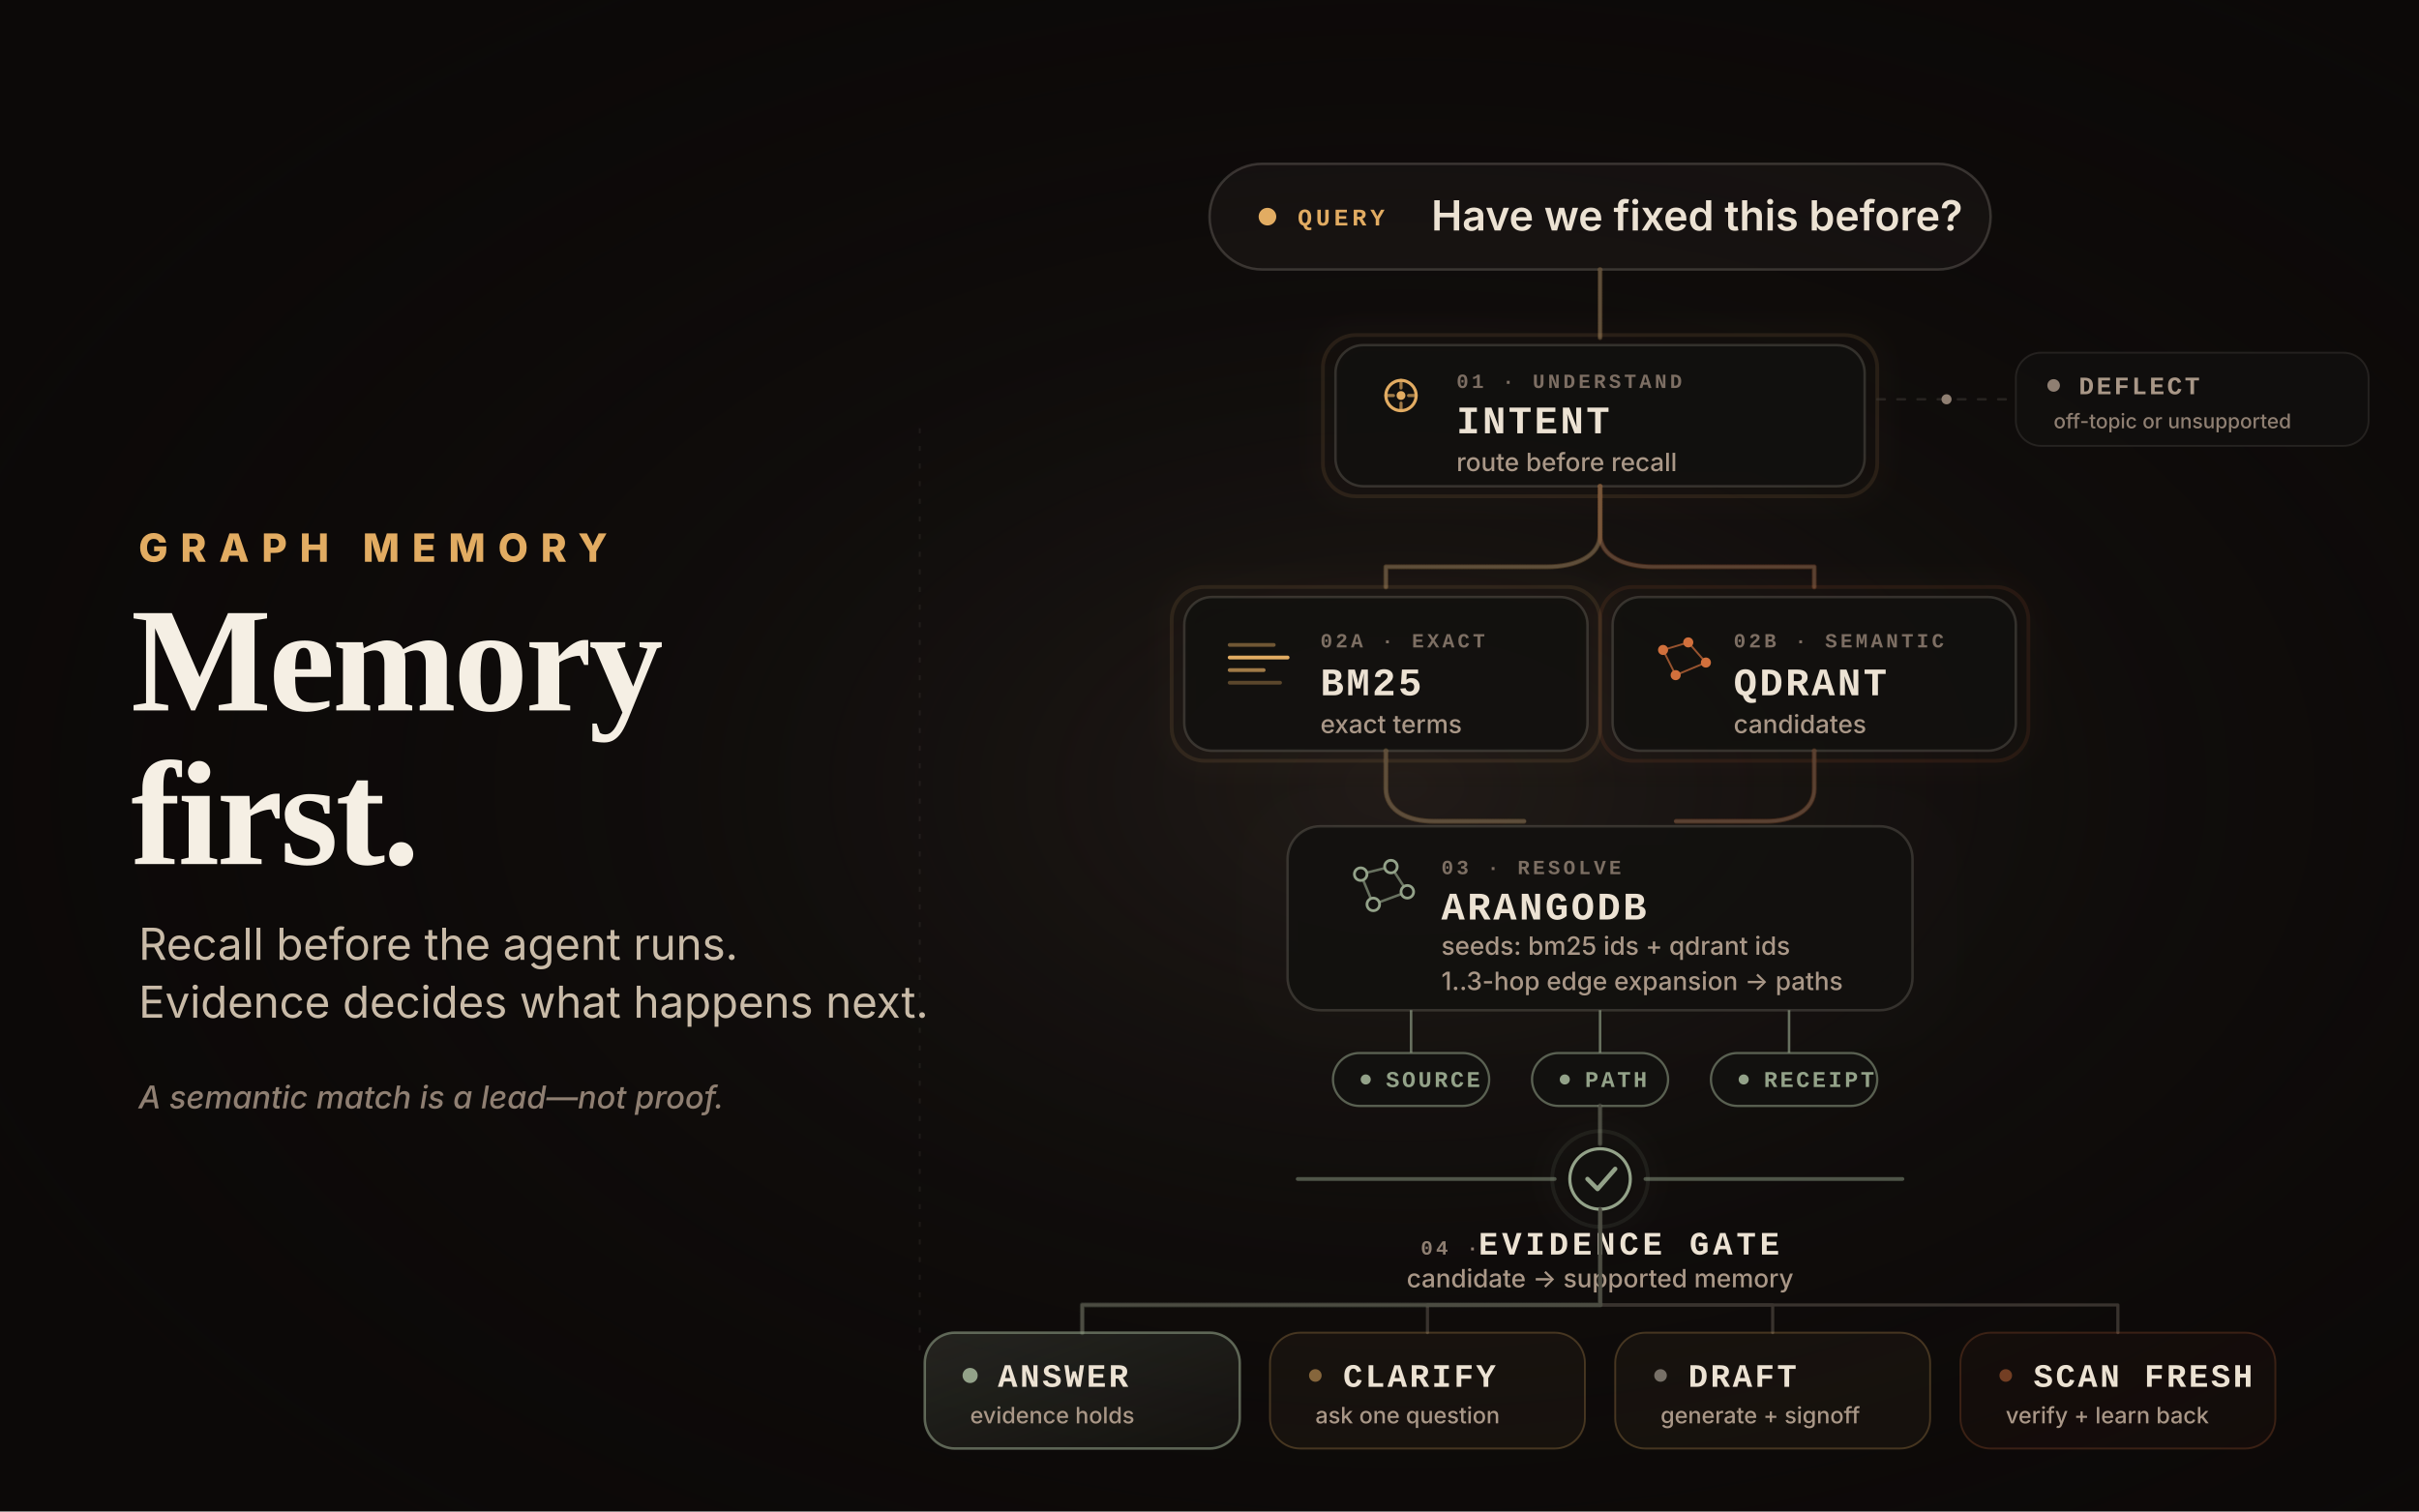
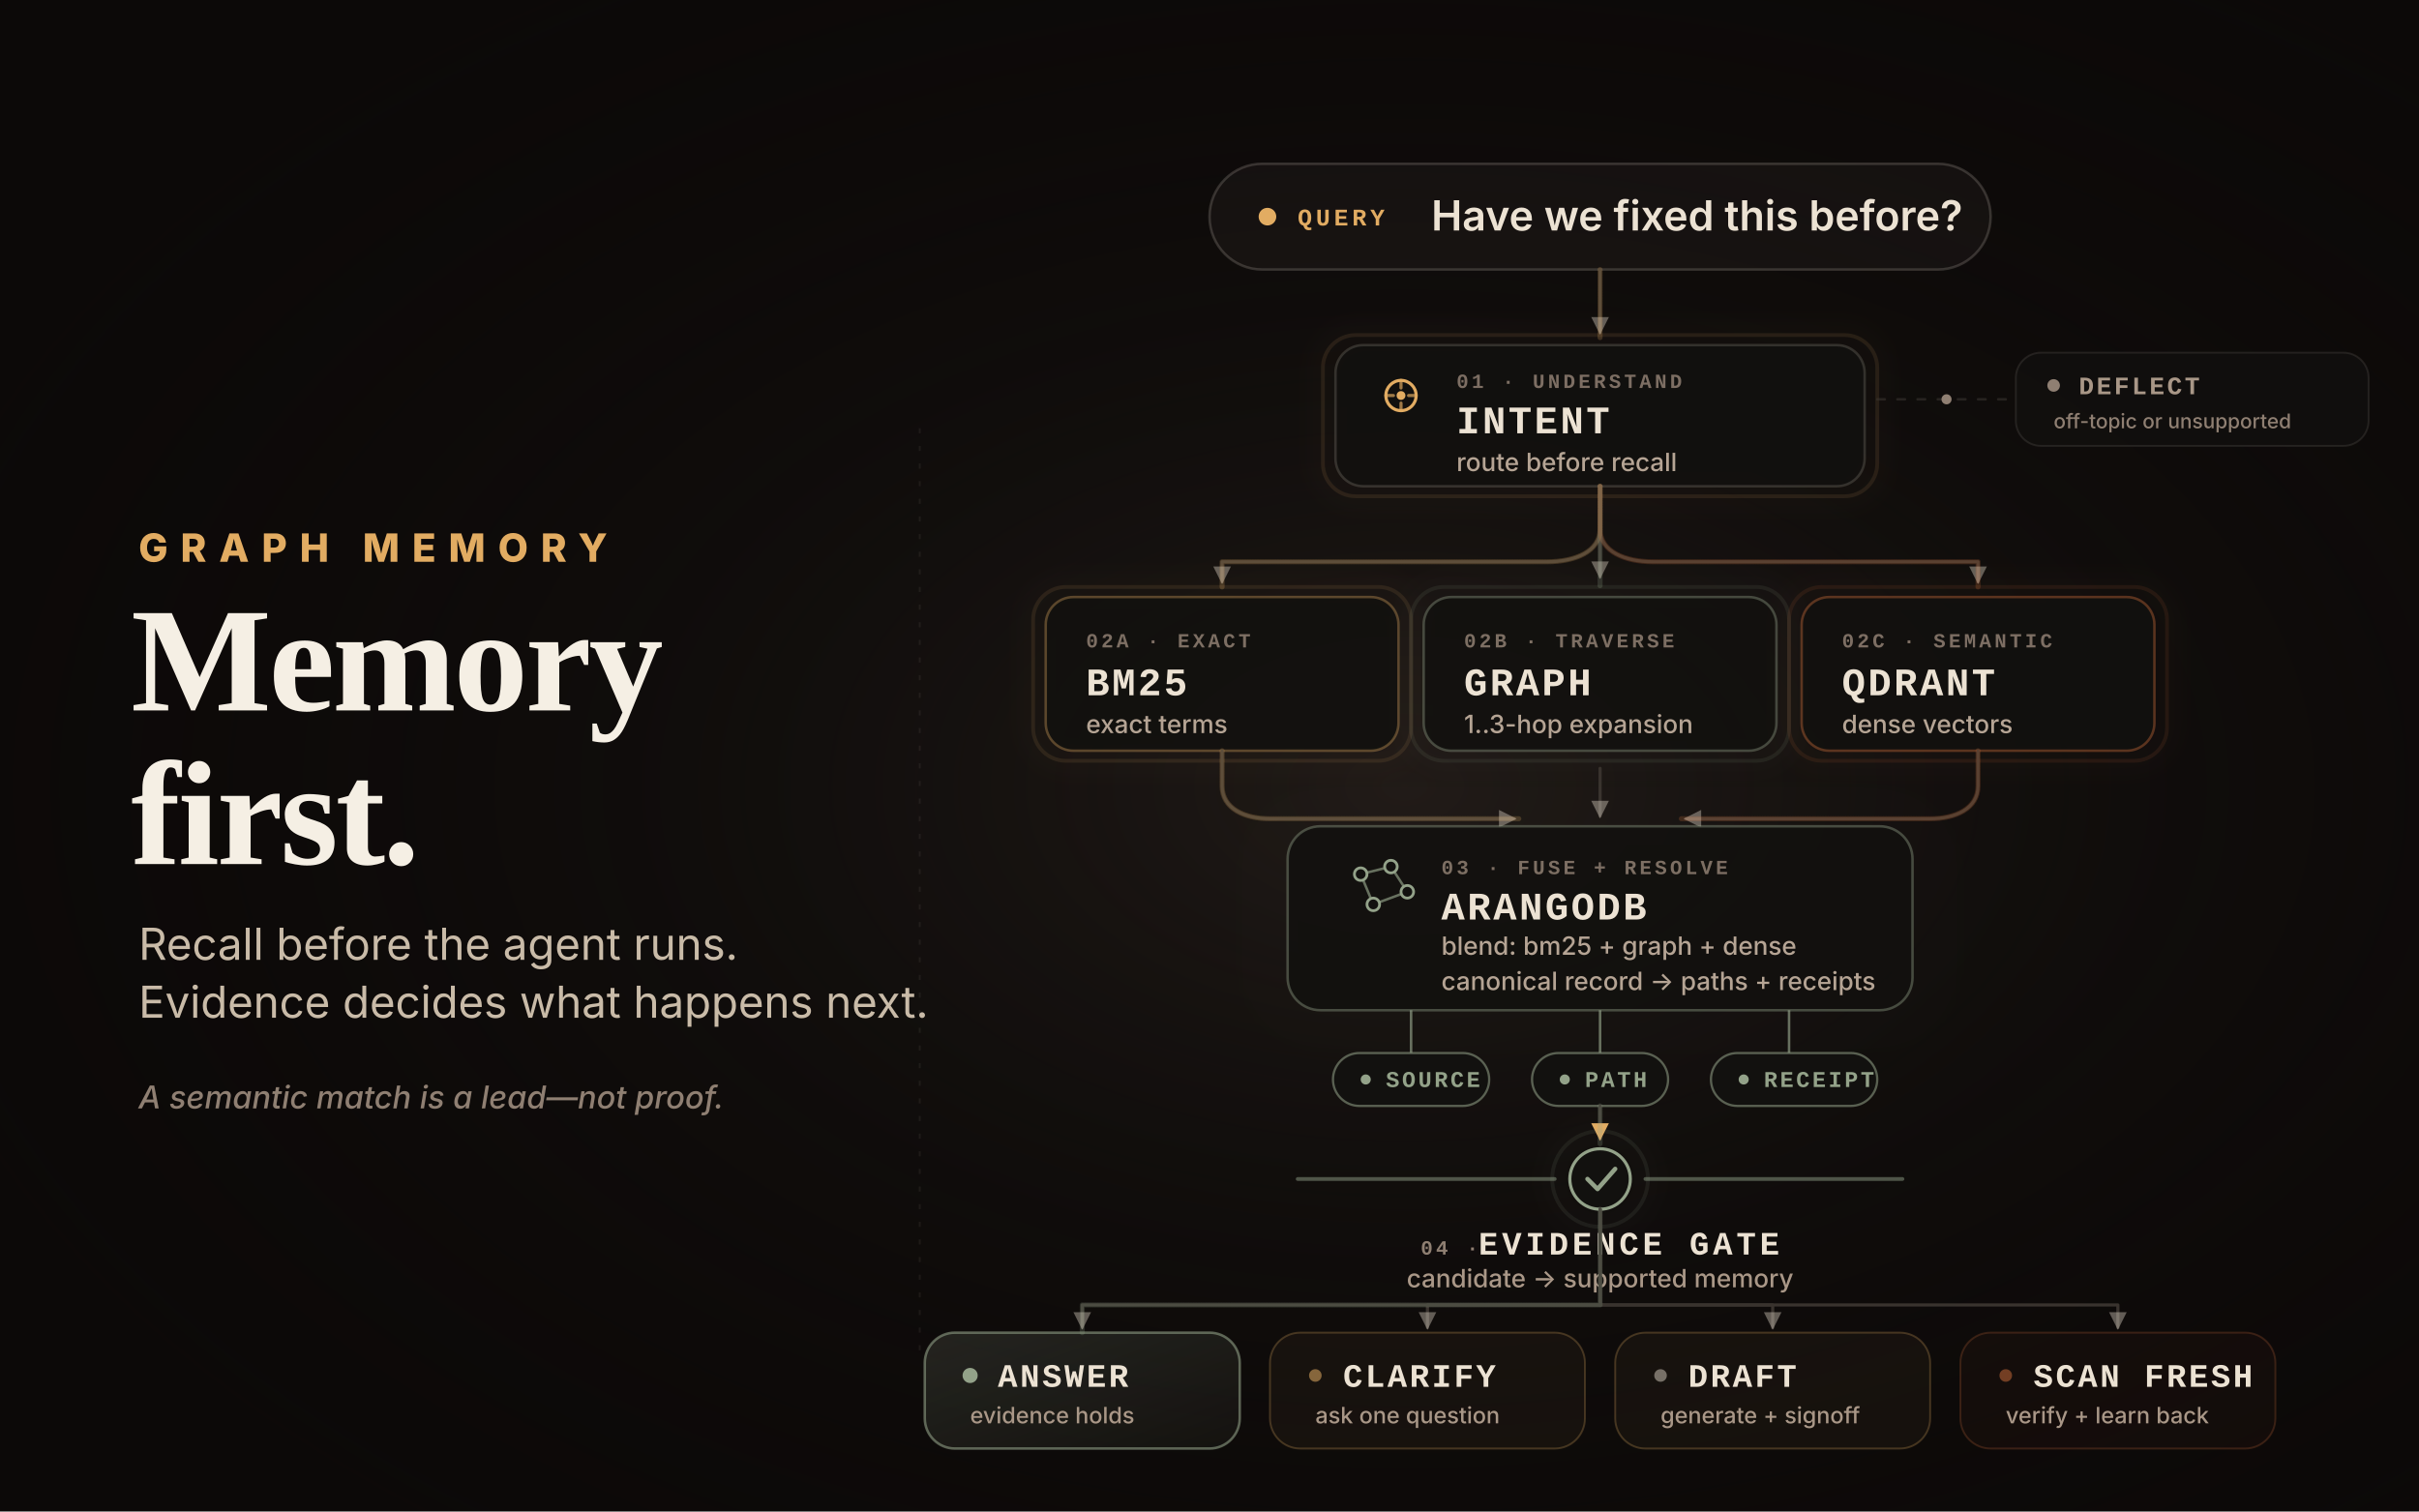
<svg xmlns="http://www.w3.org/2000/svg" viewBox="0 0 1920 1200" width="1920" height="1200" role="img" aria-labelledby="memory-pipeline-title memory-pipeline-desc" tabindex="0">
  <defs>
    <radialGradient id="bg-glow" cx="58%" cy="52%" r="66%">
      <stop offset="0" stop-color="#261f1b" stop-opacity="0.78" />
      <stop offset="0.46" stop-color="#151210" stop-opacity="0.42" />
      <stop offset="1" stop-color="#0c0908" stop-opacity="0" />
    </radialGradient>
    <linearGradient id="answer-fill" x1="0" y1="0" x2="1" y2="1">
      <stop offset="0" stop-color="#93a289" stop-opacity="0.17" />
      <stop offset="1" stop-color="#93a289" stop-opacity="0.05" />
    </linearGradient>
+     <marker id="flow-arrow" viewBox="0 0 10 10" refX="7" refY="5" markerWidth="7" markerHeight="7" orient="auto-start-reverse">
+       <path d="M 0 1 L 8 5 L 0 9 z" fill="rgba(236,226,211,0.38)" />
+     </marker>
+     <marker id="flow-arrow-brass" viewBox="0 0 10 10" refX="7" refY="5" markerWidth="7" markerHeight="7" orient="auto-start-reverse">
+       <path d="M 0 1 L 8 5 L 0 9 z" fill="#e2ac62" />
+     </marker>
    <filter id="soft-glow" x="-80%" y="-80%" width="260%" height="260%">
      <feGaussianBlur stdDeviation="10" result="blur" />
      <feMerge>
        <feMergeNode in="blur" />
        <feMergeNode in="SourceGraphic" />
      </feMerge>
    </filter>
    <filter id="wide-glow" x="-120%" y="-120%" width="340%" height="340%">
      <feGaussianBlur stdDeviation="22" />
    </filter>
    <style>
      #memory-pipeline .sans {
        font-family: Inter, ui-sans-serif, system-ui, -apple-system, BlinkMacSystemFont, "Segoe UI", sans-serif;
      }
      #memory-pipeline .mono {
        font-family: ui-monospace, SFMono-Regular, Menlo, Monaco, Consolas, "Liberation Mono", monospace;
      }
      #memory-pipeline .eyebrow {
        fill: #e2ac62;
        font-size: 31px;
        font-weight: 760;
        letter-spacing: 10px;
      }
      #memory-pipeline .serif {
        font-family: Fraunces, Georgia, "Times New Roman", serif;
      }
      #memory-pipeline .headline {
        fill: #f5efe4;
        font-size: 118px;
        font-weight: 720;
        letter-spacing: -2px;
      }
      #memory-pipeline .subhead {
        fill: #c9bba8;
        font-size: 35px;
        font-weight: 430;
      }
      #memory-pipeline .footer {
        fill: #8f7f72;
        font-size: 25px;
        font-weight: 480;
        font-style: italic;
      }
      #memory-pipeline .step {
        fill: #8f7f72;
        font-size: 16px;
        font-weight: 620;
        letter-spacing: 2.5px;
        opacity: 0.85;
      }
      #memory-pipeline .stage-name {
        fill: #ece2d3;
        font-size: 31px;
        font-weight: 760;
        letter-spacing: 2px;
      }
      #memory-pipeline .stage-note {
-         fill: #a99787;
+         fill: #b5a494;
        font-size: 20px;
        font-weight: 480;
      }
      #memory-pipeline .query-label {
        fill: #e2ac62;
        font-size: 19px;
        font-weight: 760;
        letter-spacing: 3px;
      }
      #memory-pipeline .query-text {
        fill: #ece2d3;
        font-size: 33px;
        font-weight: 570;
      }
      #memory-pipeline .token-label {
        fill: #93a289;
        font-size: 18px;
        font-weight: 730;
        letter-spacing: 2px;
      }
      #memory-pipeline .gate-name {
        fill: #ece2d3;
        font-size: 26px;
        font-weight: 760;
        letter-spacing: 3px;
      }
      #memory-pipeline .gate-note {
        fill: #a99787;
        font-size: 20px;
        font-weight: 480;
      }
      #memory-pipeline .outcome-name {
        fill: #ece2d3;
        font-size: 26px;
        font-weight: 760;
        letter-spacing: 2px;
      }
      #memory-pipeline .outcome-note {
        fill: #a99787;
        font-size: 18px;
        font-weight: 490;
      }
      #memory-pipeline .aside-name {
        fill: #a99787;
        font-size: 20px;
        font-weight: 720;
        letter-spacing: 2px;
      }
      #memory-pipeline .aside-note {
        fill: #8f7f72;
        font-size: 16px;
        font-weight: 470;
      }

      #memory-pipeline .panel {
        fill: rgba(18, 17, 15, 0.86);
        stroke: rgba(236, 226, 211, 0.16);
        stroke-width: 2;
      }
      #memory-pipeline .panel-soft {
        fill: rgba(18, 17, 15, 0.68);
        stroke: rgba(236, 226, 211, 0.10);
        stroke-width: 1.5;
      }
      #memory-pipeline .query-shell {
        fill: rgba(236, 226, 211, 0.035);
        stroke: rgba(236, 226, 211, 0.18);
        stroke-width: 2;
      }
      #memory-pipeline .base-path {
        fill: none;
        stroke: #39332e;
        stroke-width: 2.5;
        stroke-linecap: round;
        stroke-linejoin: round;
      }
      #memory-pipeline .base-path-faint {
        fill: none;
        stroke: #39332e;
        stroke-width: 2;
        stroke-linecap: round;
        stroke-dasharray: 6 10;
        opacity: 0.58;
      }
      #memory-pipeline .flow-path {
        fill: none;
        stroke-width: 4;
        stroke-linecap: round;
        stroke-linejoin: round;
        stroke-dasharray: 1;
        stroke-dashoffset: 0;
        opacity: 0.22;
      }
      #memory-pipeline .flow-amber { stroke: #e2ac62; }
      #memory-pipeline .flow-violet { stroke: #d1703c; }
      #memory-pipeline .flow-mint { stroke: #93a289; }
      #memory-pipeline .stage-halo {
        fill: none;
        stroke-width: 3;
        opacity: 0.12;
      }
      #memory-pipeline .halo-amber { stroke: #e2ac62; }
      #memory-pipeline .halo-violet { stroke: #d1703c; }
      #memory-pipeline .halo-mint { stroke: #93a289; }
      #memory-pipeline .intent-mark {
        fill: none;
        stroke: #e2ac62;
        stroke-width: 2.5;
        stroke-linecap: round;
      }
      #memory-pipeline .bm25-line {
        stroke: #e2ac62;
        stroke-width: 3;
        stroke-linecap: round;
      }
      #memory-pipeline .q-node {
        fill: #d1703c;
      }
      #memory-pipeline .q-edge {
        stroke: rgba(209, 112, 60, 0.7);
        stroke-width: 1.5;
      }
      #memory-pipeline .graph-edge {
        stroke: rgba(147, 162, 137, 0.66);
        stroke-width: 2;
      }
      #memory-pipeline .graph-node {
        fill: #12110f;
        stroke: #93a289;
        stroke-width: 2.2;
      }
      #memory-pipeline .token {
        fill: #12110f;
        stroke: rgba(147, 162, 137, 0.55);
        stroke-width: 1.8;
      }
      #memory-pipeline .gate-line {
        stroke: rgba(147, 162, 137, 0.48);
        stroke-width: 3;
        stroke-linecap: round;
      }
      #memory-pipeline .gate-ring {
        fill: #12110f;
        stroke: #93a289;
        stroke-width: 2.5;
      }
      #memory-pipeline .gate-check {
        fill: none;
        stroke: #93a289;
        stroke-width: 3.5;
        stroke-linecap: round;
        stroke-linejoin: round;
      }
      #memory-pipeline .answer-shell {
        fill: url(#answer-fill);
        stroke: rgba(147, 162, 137, 0.58);
        stroke-width: 2;
      }
      #memory-pipeline .clarify-shell {
        fill: rgba(226, 172, 98, 0.045);
        stroke: rgba(226, 172, 98, 0.25);
        stroke-width: 1.5;
      }
      #memory-pipeline .scan-shell {
        fill: rgba(209, 112, 60, 0.035);
        stroke: rgba(209, 112, 60, 0.22);
        stroke-width: 1.5;
      }
      #memory-pipeline .active-dot { fill: #93a289; }
      #memory-pipeline .deflect-dot { fill: #8f7f72; }
+       #memory-pipeline .panel-02a { stroke: rgba(226, 172, 98, 0.34); }
+       #memory-pipeline .panel-02b { stroke: rgba(209, 112, 60, 0.38); }
+       #memory-pipeline .panel-03  { stroke: rgba(147, 162, 137, 0.40); }
+       #memory-pipeline .panel-02g { stroke: rgba(147, 162, 137, 0.38); }

      @media (prefers-reduced-motion: no-preference) {
        @keyframes draw-query {
          0%, 4% { stroke-dashoffset: 1; opacity: 0; }
          14%, 28% { stroke-dashoffset: 0; opacity: 1; }
          36%, 100% { stroke-dashoffset: 0; opacity: 0.18; }
        }
        @keyframes pulse-intent {
          0%, 8%, 100% { opacity: 0; transform: scale(0.96); }
          16%, 28% { opacity: 0.75; transform: scale(1); }
          36% { opacity: 0.12; transform: scale(1.04); }
        }
        @keyframes draw-split {
          0%, 18% { stroke-dashoffset: 1; opacity: 0; }
          32%, 46% { stroke-dashoffset: 0; opacity: 1; }
          54%, 100% { stroke-dashoffset: 0; opacity: 0.18; }
        }
        @keyframes pulse-recall {
          0%, 22%, 100% { opacity: 0; transform: scale(0.97); }
          32%, 47% { opacity: 0.72; transform: scale(1); }
          55% { opacity: 0.10; transform: scale(1.03); }
        }
        @keyframes draw-merge {
          0%, 36% { stroke-dashoffset: 1; opacity: 0; }
          50%, 62% { stroke-dashoffset: 0; opacity: 1; }
          70%, 100% { stroke-dashoffset: 0; opacity: 0.18; }
        }
        @keyframes pulse-record {
          0%, 42%, 100% { opacity: 0; transform: scale(0.98); }
          52%, 68% { opacity: 0.7; transform: scale(1); }
          76% { opacity: 0.10; transform: scale(1.035); }
        }
        @keyframes proof-on {
          0%, 52%, 100% { opacity: 0.35; }
          62%, 76% { opacity: 1; }
          84% { opacity: 0.48; }
        }
        @keyframes draw-gate {
          0%, 58% { stroke-dashoffset: 1; opacity: 0; }
          72%, 84% { stroke-dashoffset: 0; opacity: 1; }
          92%, 100% { stroke-dashoffset: 0; opacity: 0.18; }
        }
        @keyframes pulse-gate {
          0%, 62%, 100% { opacity: 0; transform: scale(0.9); }
          74%, 88% { opacity: 0.8; transform: scale(1); }
          96% { opacity: 0.14; transform: scale(1.06); }
        }
        @keyframes answer-on {
          0%, 72%, 100% { opacity: 0.48; }
          84%, 96% { opacity: 1; }
        }
        @keyframes query-dot {
          0%, 2% { transform: scale(0.7); opacity: 0.3; }
          10%, 22% { transform: scale(1.25); opacity: 1; }
          32%, 100% { transform: scale(1); opacity: 0.55; }
        }
        #memory-pipeline .query-flow { animation: draw-query 9s ease-in-out infinite; }
        #memory-pipeline .intent-halo {
          transform-origin: 1070px 330px;
          animation: pulse-intent 9s ease-in-out infinite;
        }
        #memory-pipeline .split-flow { animation: draw-split 9s ease-in-out infinite; }
        #memory-pipeline .bm25-halo {
-           transform-origin: 900px 535px;
+           transform-origin: 770px 535px;
          animation: pulse-recall 9s ease-in-out infinite;
        }
+         #memory-pipeline .graph-halo {
+           transform-origin: 1070px 535px;
+           animation: pulse-recall 9s ease-in-out infinite;
+           animation-delay: 0.09s;
+         }
        #memory-pipeline .qdrant-halo {
-           transform-origin: 1240px 535px;
+           transform-origin: 1370px 535px;
          animation: pulse-recall 9s ease-in-out infinite;
          animation-delay: 0.18s;
        }
        #memory-pipeline .merge-flow { animation: draw-merge 9s ease-in-out infinite; }
        #memory-pipeline .record-halo {
          transform-origin: 1070px 729px;
          animation: pulse-record 9s ease-in-out infinite;
        }
        #memory-pipeline .proof-1 { animation: proof-on 9s ease-in-out infinite; }
        #memory-pipeline .proof-2 { animation: proof-on 9s ease-in-out infinite; animation-delay: 0.18s; }
        #memory-pipeline .proof-3 { animation: proof-on 9s ease-in-out infinite; animation-delay: 0.36s; }
        #memory-pipeline .gate-flow { animation: draw-gate 9s ease-in-out infinite; }
        #memory-pipeline .gate-halo {
          transform-origin: 1070px 936px;
          animation: pulse-gate 9s ease-in-out infinite;
        }
        #memory-pipeline .answer-state { animation: answer-on 9s ease-in-out infinite; }
        #memory-pipeline .query-dot { transform-origin: 806px 172px; animation: query-dot 9s ease-in-out infinite; }
      }
    </style>
  </defs>
  <g id="memory-pipeline">
    <rect width="1920" height="1200" fill="#0c0908" />
    <rect width="1920" height="1200" fill="url(#bg-glow)" />
    <g aria-label="Card heading">
      <text x="110" y="446" class="sans eyebrow">GRAPH MEMORY</text>
      <text x="104" y="564" class="serif headline">Memory</text>
      <text x="104" y="686" class="serif headline">first.</text>
      <text x="110" y="762" class="sans subhead">Recall before the agent runs.</text>
      <text x="110" y="808" class="sans subhead">Evidence decides what happens next.</text>
      <text x="110" y="880" class="sans footer">A semantic match is a lead—not proof.</text>
    </g>
    <line x1="730" y1="340" x2="730" y2="1080" stroke="rgba(236,226,211,0.07)" stroke-dasharray="4 10" stroke-width="1.5" />
    <g transform="translate(200 0)">
      <g aria-label="Example question">
        <rect x="760" y="130" width="620" height="84" rx="42" class="query-shell" />
        <circle cx="806" cy="172" r="7" fill="#e2ac62" class="query-dot" />
        <text x="830" y="179" class="mono query-label">QUERY</text>
        <text x="936" y="183" class="sans query-text">Have we fixed this before?</text>
      </g>
      <g aria-label="Intent stage">
-         <path d="M1070 214 V268" class="base-path" />
+         <path d="M1070 214 V264" class="base-path" marker-end="url(#flow-arrow)" />
        <path d="M1070 214 V268" class="flow-path flow-amber query-flow" pathLength="1" />
        <rect x="850" y="266" width="440" height="128" rx="26" class="stage-halo halo-amber intent-halo" filter="url(#soft-glow)" />
        <rect x="860" y="274" width="420" height="112" rx="22" class="panel" />
        <g transform="translate(896 300)" aria-hidden="true">
          <circle cx="16" cy="14" r="12" class="intent-mark" />
          <path d="M16 2 V8 M16 20 V26 M4 14 H10 M22 14 H28" class="intent-mark" opacity="0.68" />
          <circle cx="16" cy="14" r="3.5" fill="#e2ac62" />
        </g>
        <text x="956" y="308" class="mono step">01 · UNDERSTAND</text>
        <text x="956" y="344" class="mono stage-name">INTENT</text>
        <text x="956" y="374" class="sans stage-note">route before recall</text>
        <path d="M1290 317 H1400" class="base-path-faint" />
        <circle cx="1345" cy="317" r="4" class="deflect-dot" />
        <g aria-label="Deflect branch">
          <rect x="1400" y="280" width="280" height="74" rx="20" class="panel-soft" />
          <circle cx="1430" cy="306" r="5" class="deflect-dot" />
          <text x="1450" y="313" class="mono aside-name">DEFLECT</text>
          <text x="1430" y="340" class="sans aside-note">off-topic or unsupported</text>
        </g>
      </g>
      <g aria-label="Hybrid recall stage">
-         <path d="M1070 386 V424 C1070 442 1050 450 1028 450 H900 V466" class="base-path" />
-         <path d="M1070 386 V424 C1070 442 1090 450 1112 450 H1240 V466" class="base-path" />
-         <path d="M1070 386 V424 C1070 442 1050 450 1028 450 H900 V466" class="flow-path flow-amber split-flow" pathLength="1" />
-         <path d="M1070 386 V424 C1070 442 1090 450 1112 450 H1240 V466" class="flow-path flow-violet split-flow" pathLength="1" />
-         <rect x="730" y="466" width="340" height="138" rx="26" class="stage-halo halo-amber bm25-halo" filter="url(#soft-glow)" />
-         <rect x="740" y="474" width="320" height="122" rx="22" class="panel" />
-         <g transform="translate(776 508)" aria-hidden="true">
-           <line x1="0" y1="4" x2="35" y2="4" class="bm25-line" opacity="0.45" />
-           <line x1="0" y1="14" x2="46" y2="14" class="bm25-line" />
-           <line x1="0" y1="24" x2="27" y2="24" class="bm25-line" opacity="0.68" />
-           <line x1="0" y1="34" x2="40" y2="34" class="bm25-line" opacity="0.35" />
-         </g>
-         <text x="848" y="514" class="mono step">02A · EXACT</text>
-         <text x="848" y="552" class="mono stage-name">BM25</text>
-         <text x="848" y="582" class="sans stage-note">exact terms</text>
-         <rect x="1070" y="466" width="340" height="138" rx="26" class="stage-halo halo-violet qdrant-halo" filter="url(#soft-glow)" />
-         <rect x="1080" y="474" width="320" height="122" rx="22" class="panel" />
-         <g transform="translate(1112 506)" aria-hidden="true">
-           <line x1="8" y1="10" x2="28" y2="4" class="q-edge" />
-           <line x1="28" y1="4" x2="42" y2="20" class="q-edge" />
-           <line x1="8" y1="10" x2="18" y2="30" class="q-edge" />
-           <line x1="18" y1="30" x2="42" y2="20" class="q-edge" />
-           <circle cx="8" cy="10" r="4" class="q-node" />
-           <circle cx="28" cy="4" r="4" class="q-node" />
-           <circle cx="42" cy="20" r="4" class="q-node" />
-           <circle cx="18" cy="30" r="4" class="q-node" />
-         </g>
-         <text x="1176" y="514" class="mono step">02B · SEMANTIC</text>
-         <text x="1176" y="552" class="mono stage-name">QDRANT</text>
-         <text x="1176" y="582" class="sans stage-note">candidates</text>
+         <path d="M1070 386 V420 C1070 438 1050 446 1028 446 H770 V462" class="base-path" marker-end="url(#flow-arrow)" />
+         <path d="M1070 386 V458" class="base-path" marker-end="url(#flow-arrow)" />
+         <path d="M1070 386 V420 C1070 438 1090 446 1112 446 H1370 V462" class="base-path" marker-end="url(#flow-arrow)" />
+         <path d="M1070 386 V420 C1070 438 1050 446 1028 446 H770 V466" class="flow-path flow-amber split-flow" pathLength="1" />
+         <path d="M1070 386 V466" class="flow-path flow-mint split-flow" pathLength="1" />
+         <path d="M1070 386 V420 C1070 438 1090 446 1112 446 H1370 V466" class="flow-path flow-violet split-flow" pathLength="1" />
+         <rect x="620" y="466" width="300" height="138" rx="26" class="stage-halo halo-amber bm25-halo" filter="url(#soft-glow)" />
+         <rect x="630" y="474" width="280" height="122" rx="22" class="panel panel-02a" />
+         <text x="662" y="514" class="mono step">02A · EXACT</text>
+         <text x="662" y="552" class="mono stage-name">BM25</text>
+         <text x="662" y="582" class="sans stage-note">exact terms</text>
+         <rect x="920" y="466" width="300" height="138" rx="26" class="stage-halo halo-mint graph-halo" filter="url(#soft-glow)" />
+         <rect x="930" y="474" width="280" height="122" rx="22" class="panel panel-02g" />
+         <text x="962" y="514" class="mono step">02B · TRAVERSE</text>
+         <text x="962" y="552" class="mono stage-name">GRAPH</text>
+         <text x="962" y="582" class="sans stage-note">1..3-hop expansion</text>
+         <rect x="1220" y="466" width="300" height="138" rx="26" class="stage-halo halo-violet qdrant-halo" filter="url(#soft-glow)" />
+         <rect x="1230" y="474" width="280" height="122" rx="22" class="panel panel-02b" />
+         <text x="1262" y="514" class="mono step">02C · SEMANTIC</text>
+         <text x="1262" y="552" class="mono stage-name">QDRANT</text>
+         <text x="1262" y="582" class="sans stage-note">dense vectors</text>
      </g>
      <g aria-label="Canonical record and graph evidence stage">
-         <path d="M900 596 V626 C900 644 918 652 938 652 H1010" class="base-path" />
-         <path d="M1240 596 V626 C1240 644 1222 652 1202 652 H1130" class="base-path" />
-         <path d="M900 596 V626 C900 644 918 652 938 652 H1010" class="flow-path flow-amber merge-flow" pathLength="1" />
-         <path d="M1240 596 V626 C1240 644 1222 652 1202 652 H1130" class="flow-path flow-violet merge-flow" pathLength="1" />
+         <path d="M770 596 V624 C770 642 788 650 808 650 H1002" class="base-path" marker-end="url(#flow-arrow)" />
+         <path d="M1070 610 V648" class="base-path" marker-end="url(#flow-arrow)" />
+         <path d="M1370 596 V624 C1370 642 1352 650 1332 650 H1138" class="base-path" marker-end="url(#flow-arrow)" />
+         <path d="M770 596 V624 C770 642 788 650 808 650 H1006" class="flow-path flow-amber merge-flow" pathLength="1" />
+         <path d="M1370 596 V624 C1370 642 1352 650 1332 650 H1134" class="flow-path flow-violet merge-flow" pathLength="1" />
        <rect x="808" y="648" width="524" height="162" rx="32" class="stage-halo halo-mint record-halo" filter="url(#wide-glow)" />
-         <rect x="822" y="656" width="496" height="146" rx="26" class="panel" />
+         <rect x="822" y="656" width="496" height="146" rx="26" class="panel panel-03" />
        <g transform="translate(872 684)" aria-hidden="true">
          <line x1="8" y1="10" x2="32" y2="4" class="graph-edge" />
          <line x1="32" y1="4" x2="45" y2="24" class="graph-edge" />
          <line x1="8" y1="10" x2="18" y2="34" class="graph-edge" />
          <line x1="18" y1="34" x2="45" y2="24" class="graph-edge" />
          <circle cx="8" cy="10" r="5" class="graph-node" />
          <circle cx="32" cy="4" r="5" class="graph-node" />
          <circle cx="45" cy="24" r="5" class="graph-node" />
          <circle cx="18" cy="34" r="5" class="graph-node" />
        </g>
-         <text x="944" y="694" class="mono step">03 · RESOLVE</text>
+         <text x="944" y="694" class="mono step">03 · FUSE + RESOLVE</text>
        <text x="944" y="730" class="mono stage-name">ARANGODB</text>
-         <text x="944" y="758" class="sans stage-note">seeds: bm25 ids + qdrant ids</text>
-         <text x="944" y="786" class="sans stage-note">1..3-hop edge expansion → paths</text>
+         <text x="944" y="758" class="sans stage-note">blend: bm25 + graph + dense</text>
+         <text x="944" y="786" class="sans stage-note">canonical record → paths + receipts</text>
        <g class="proof-1" aria-label="Source evidence">
          <path d="M920 802 V836" class="graph-edge" />
          <rect x="858" y="836" width="124" height="42" rx="21" class="token" />
          <circle cx="884" cy="857" r="4" fill="#93a289" />
          <text x="900" y="863" class="mono token-label">SOURCE</text>
        </g>
        <g class="proof-2" aria-label="Graph path evidence">
          <path d="M1070 802 V836" class="graph-edge" />
          <rect x="1016" y="836" width="108" height="42" rx="21" class="token" />
          <circle cx="1042" cy="857" r="4" fill="#93a289" />
          <text x="1058" y="863" class="mono token-label">PATH</text>
        </g>
        <g class="proof-3" aria-label="Receipt evidence">
          <path d="M1220 802 V836" class="graph-edge" />
          <rect x="1158" y="836" width="132" height="42" rx="21" class="token" />
          <circle cx="1184" cy="857" r="4" fill="#93a289" />
          <text x="1200" y="863" class="mono token-label">RECEIPT</text>
        </g>
      </g>
      <g aria-label="Evidence gate">
-         <path d="M1070 878 V908" class="base-path" />
+         <path d="M1070 878 V904" class="base-path" marker-end="url(#flow-arrow-brass)" />
        <path d="M1070 878 V908" class="flow-path flow-mint gate-flow" pathLength="1" />
        <circle cx="1070" cy="936" r="38" class="stage-halo halo-mint gate-halo" filter="url(#soft-glow)" />
        <line x1="830" y1="936" x2="1034" y2="936" class="gate-line" />
        <line x1="1106" y1="936" x2="1310" y2="936" class="gate-line" />
        <circle cx="1070" cy="936" r="24" class="gate-ring" />
        <path d="M1060 936 L1068 944 L1082 928" class="gate-check" />
        <text x="1070" y="996" text-anchor="middle" class="mono gate-name">
          <tspan class="step" fill="#8f7f72">04 · </tspan>EVIDENCE GATE</text>
        <text x="1070" y="1022" text-anchor="middle" class="sans gate-note">candidate → supported memory</text>
      </g>
      <g aria-label="Bounded outcomes">
-         <path d="M1070 960 V1036 H659 V1058" class="base-path" />
-         <path d="M1070 960 V1036 H933 V1058" class="base-path" />
-         <path d="M1070 960 V1036 H1207 V1058" class="base-path" />
-         <path d="M1070 960 V1036 H1481 V1058" class="base-path" />
+         <path d="M1070 960 V1036 H659 V1054" class="base-path" marker-end="url(#flow-arrow)" />
+         <path d="M1070 960 V1036 H933 V1054" class="base-path" marker-end="url(#flow-arrow)" />
+         <path d="M1070 960 V1036 H1207 V1054" class="base-path" marker-end="url(#flow-arrow)" />
+         <path d="M1070 960 V1036 H1481 V1054" class="base-path" marker-end="url(#flow-arrow)" />
        <path d="M1070 960 V1036 H659 V1058" class="flow-path flow-mint gate-flow" pathLength="1" />
        <g class="answer-state" aria-label="Answer outcome">
          <rect x="534" y="1058" width="250" height="92" rx="24" class="answer-shell" />
          <circle cx="570" cy="1092" r="6" class="active-dot" />
          <text x="592" y="1101" class="mono outcome-name">ANSWER</text>
          <text x="570" y="1130" class="sans outcome-note">evidence holds</text>
        </g>
        <g aria-label="Clarify outcome">
          <rect x="808" y="1058" width="250" height="92" rx="24" class="clarify-shell" />
          <circle cx="844" cy="1092" r="5" fill="#e2ac62" opacity="0.55" />
          <text x="866" y="1101" class="mono outcome-name">CLARIFY</text>
          <text x="844" y="1130" class="sans outcome-note">ask one question</text>
        </g>
        <g aria-label="Draft outcome">
          <rect x="1082" y="1058" width="250" height="92" rx="24" class="clarify-shell" />
          <circle cx="1118" cy="1092" r="5" fill="#ece2d3" opacity="0.45" />
          <text x="1140" y="1101" class="mono outcome-name">DRAFT</text>
          <text x="1118" y="1130" class="sans outcome-note">generate + signoff</text>
        </g>
        <g aria-label="Scan fresh outcome">
          <rect x="1356" y="1058" width="250" height="92" rx="24" class="scan-shell" />
          <circle cx="1392" cy="1092" r="5" fill="#d1703c" opacity="0.5" />
          <text x="1414" y="1101" class="mono outcome-name">SCAN FRESH</text>
          <text x="1392" y="1130" class="sans outcome-note">verify + learn back</text>
        </g>
      </g>
    </g>
  </g>
</svg>
